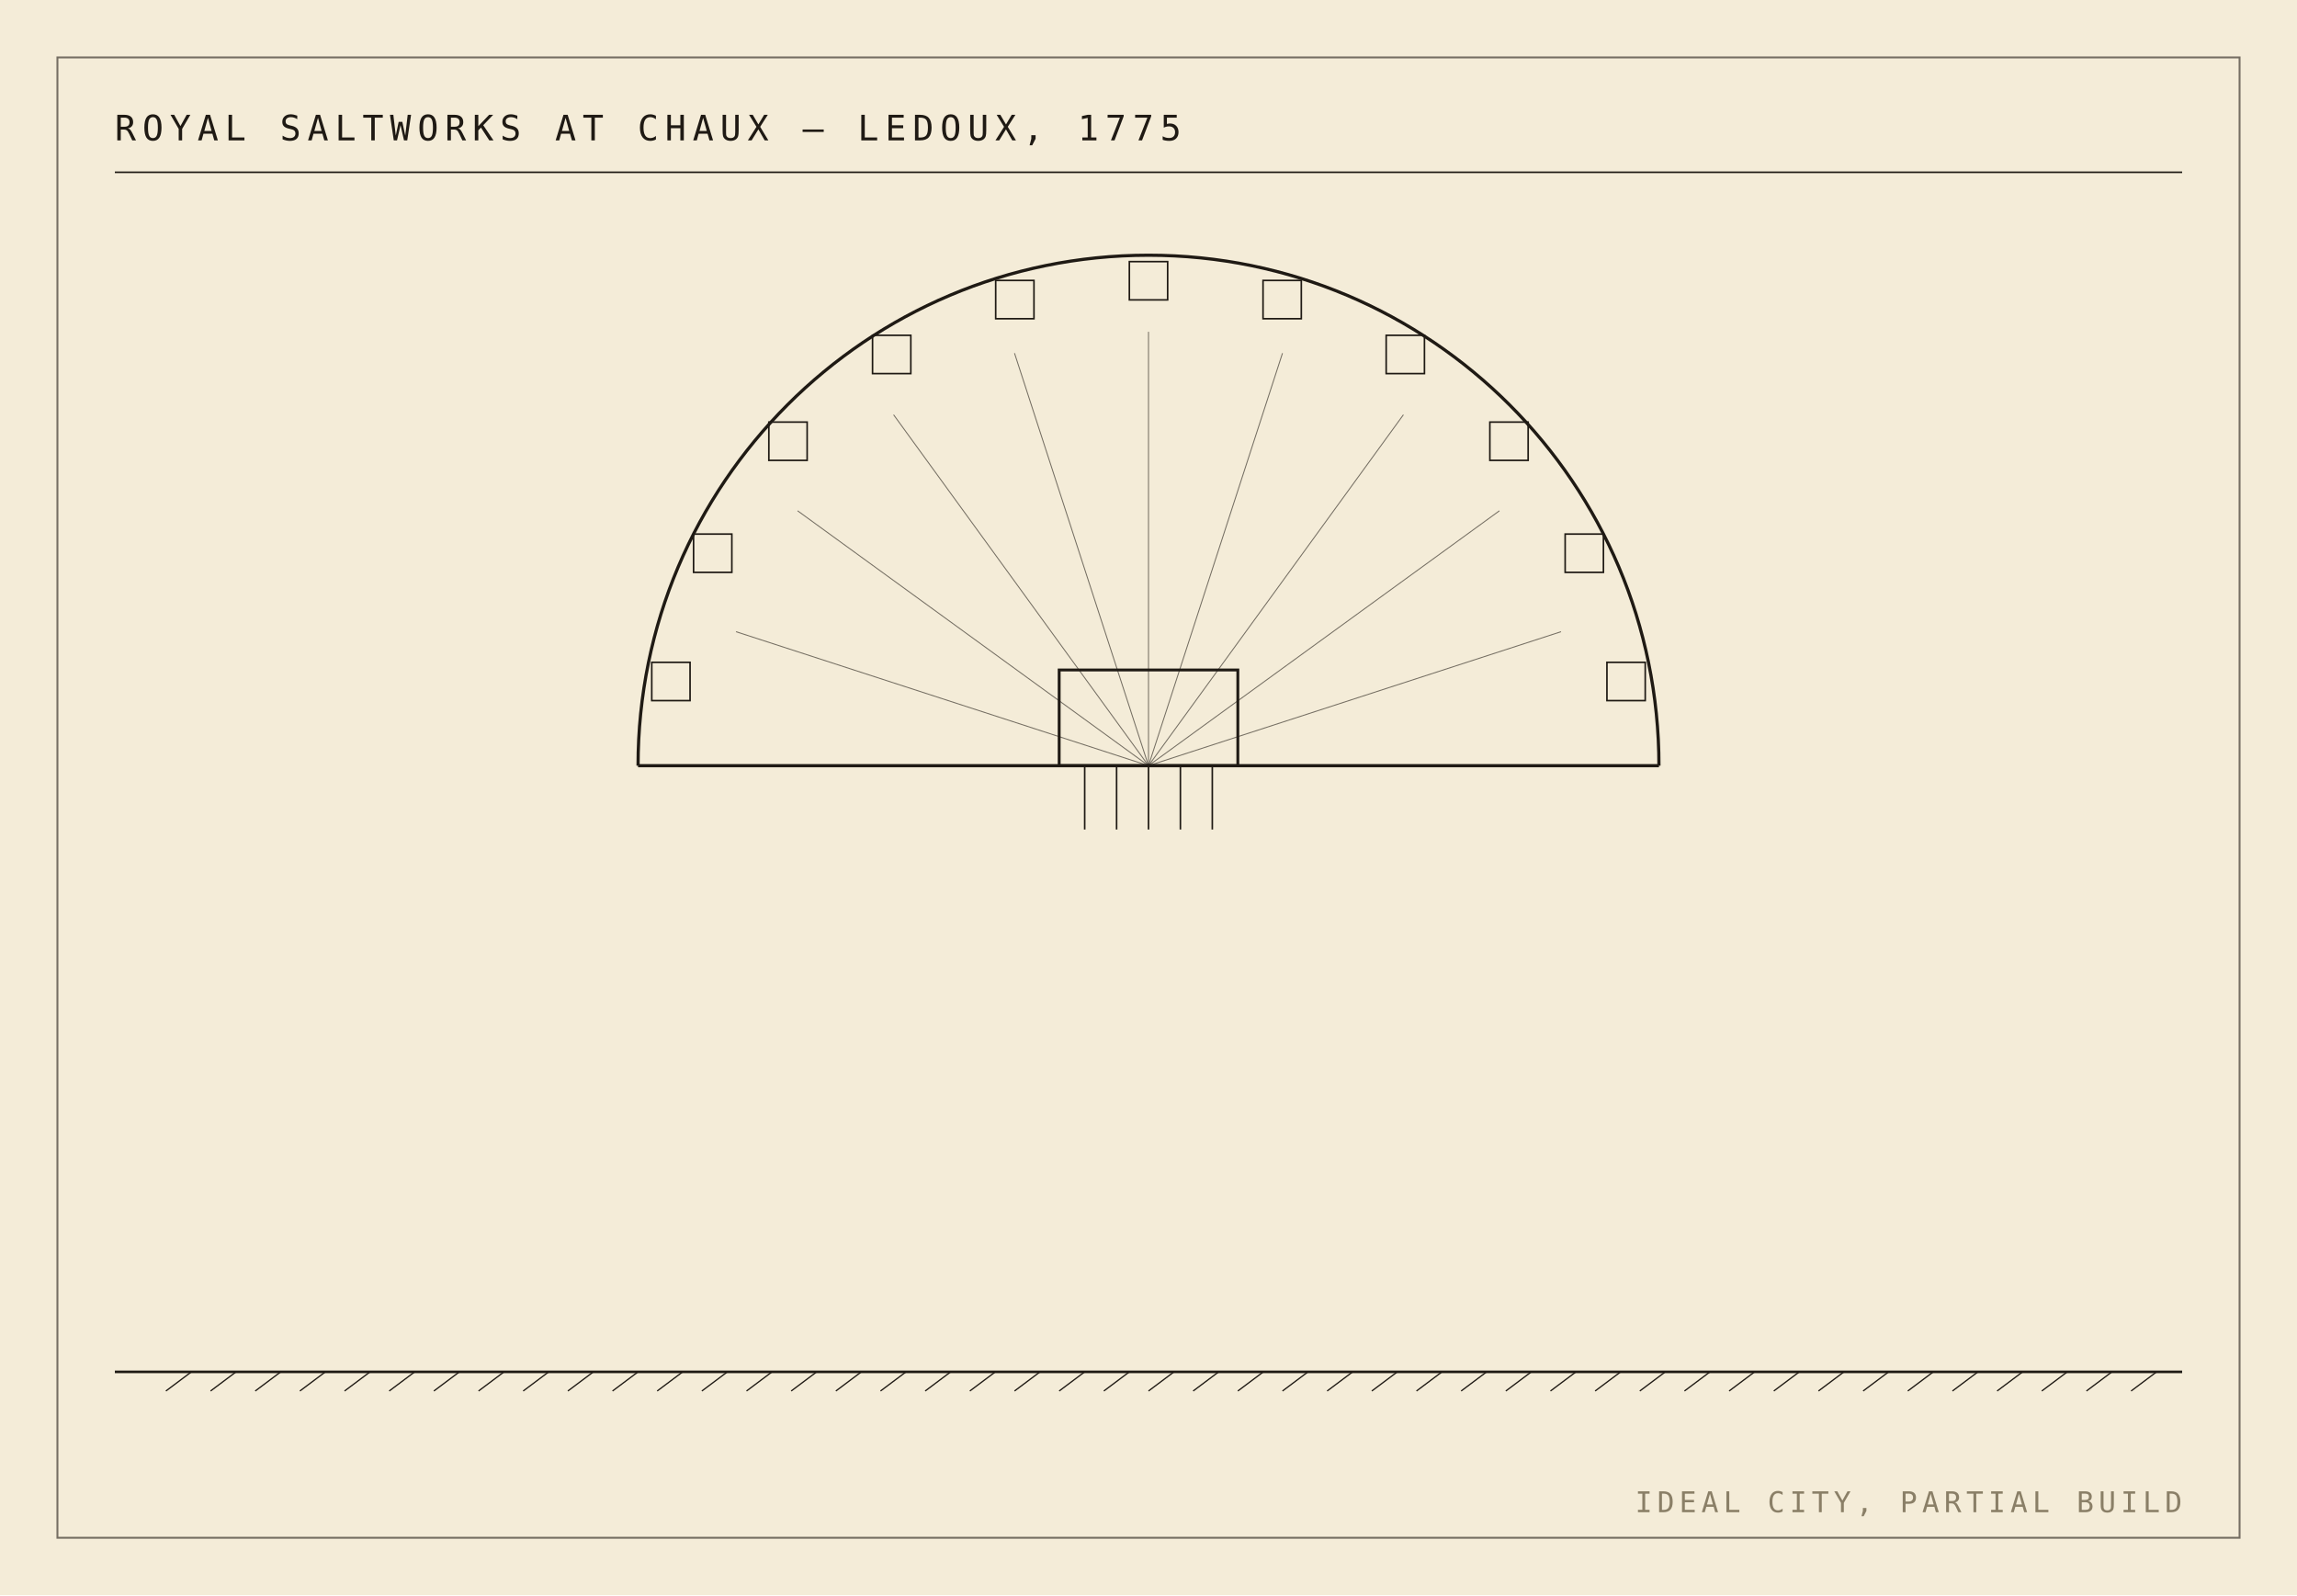
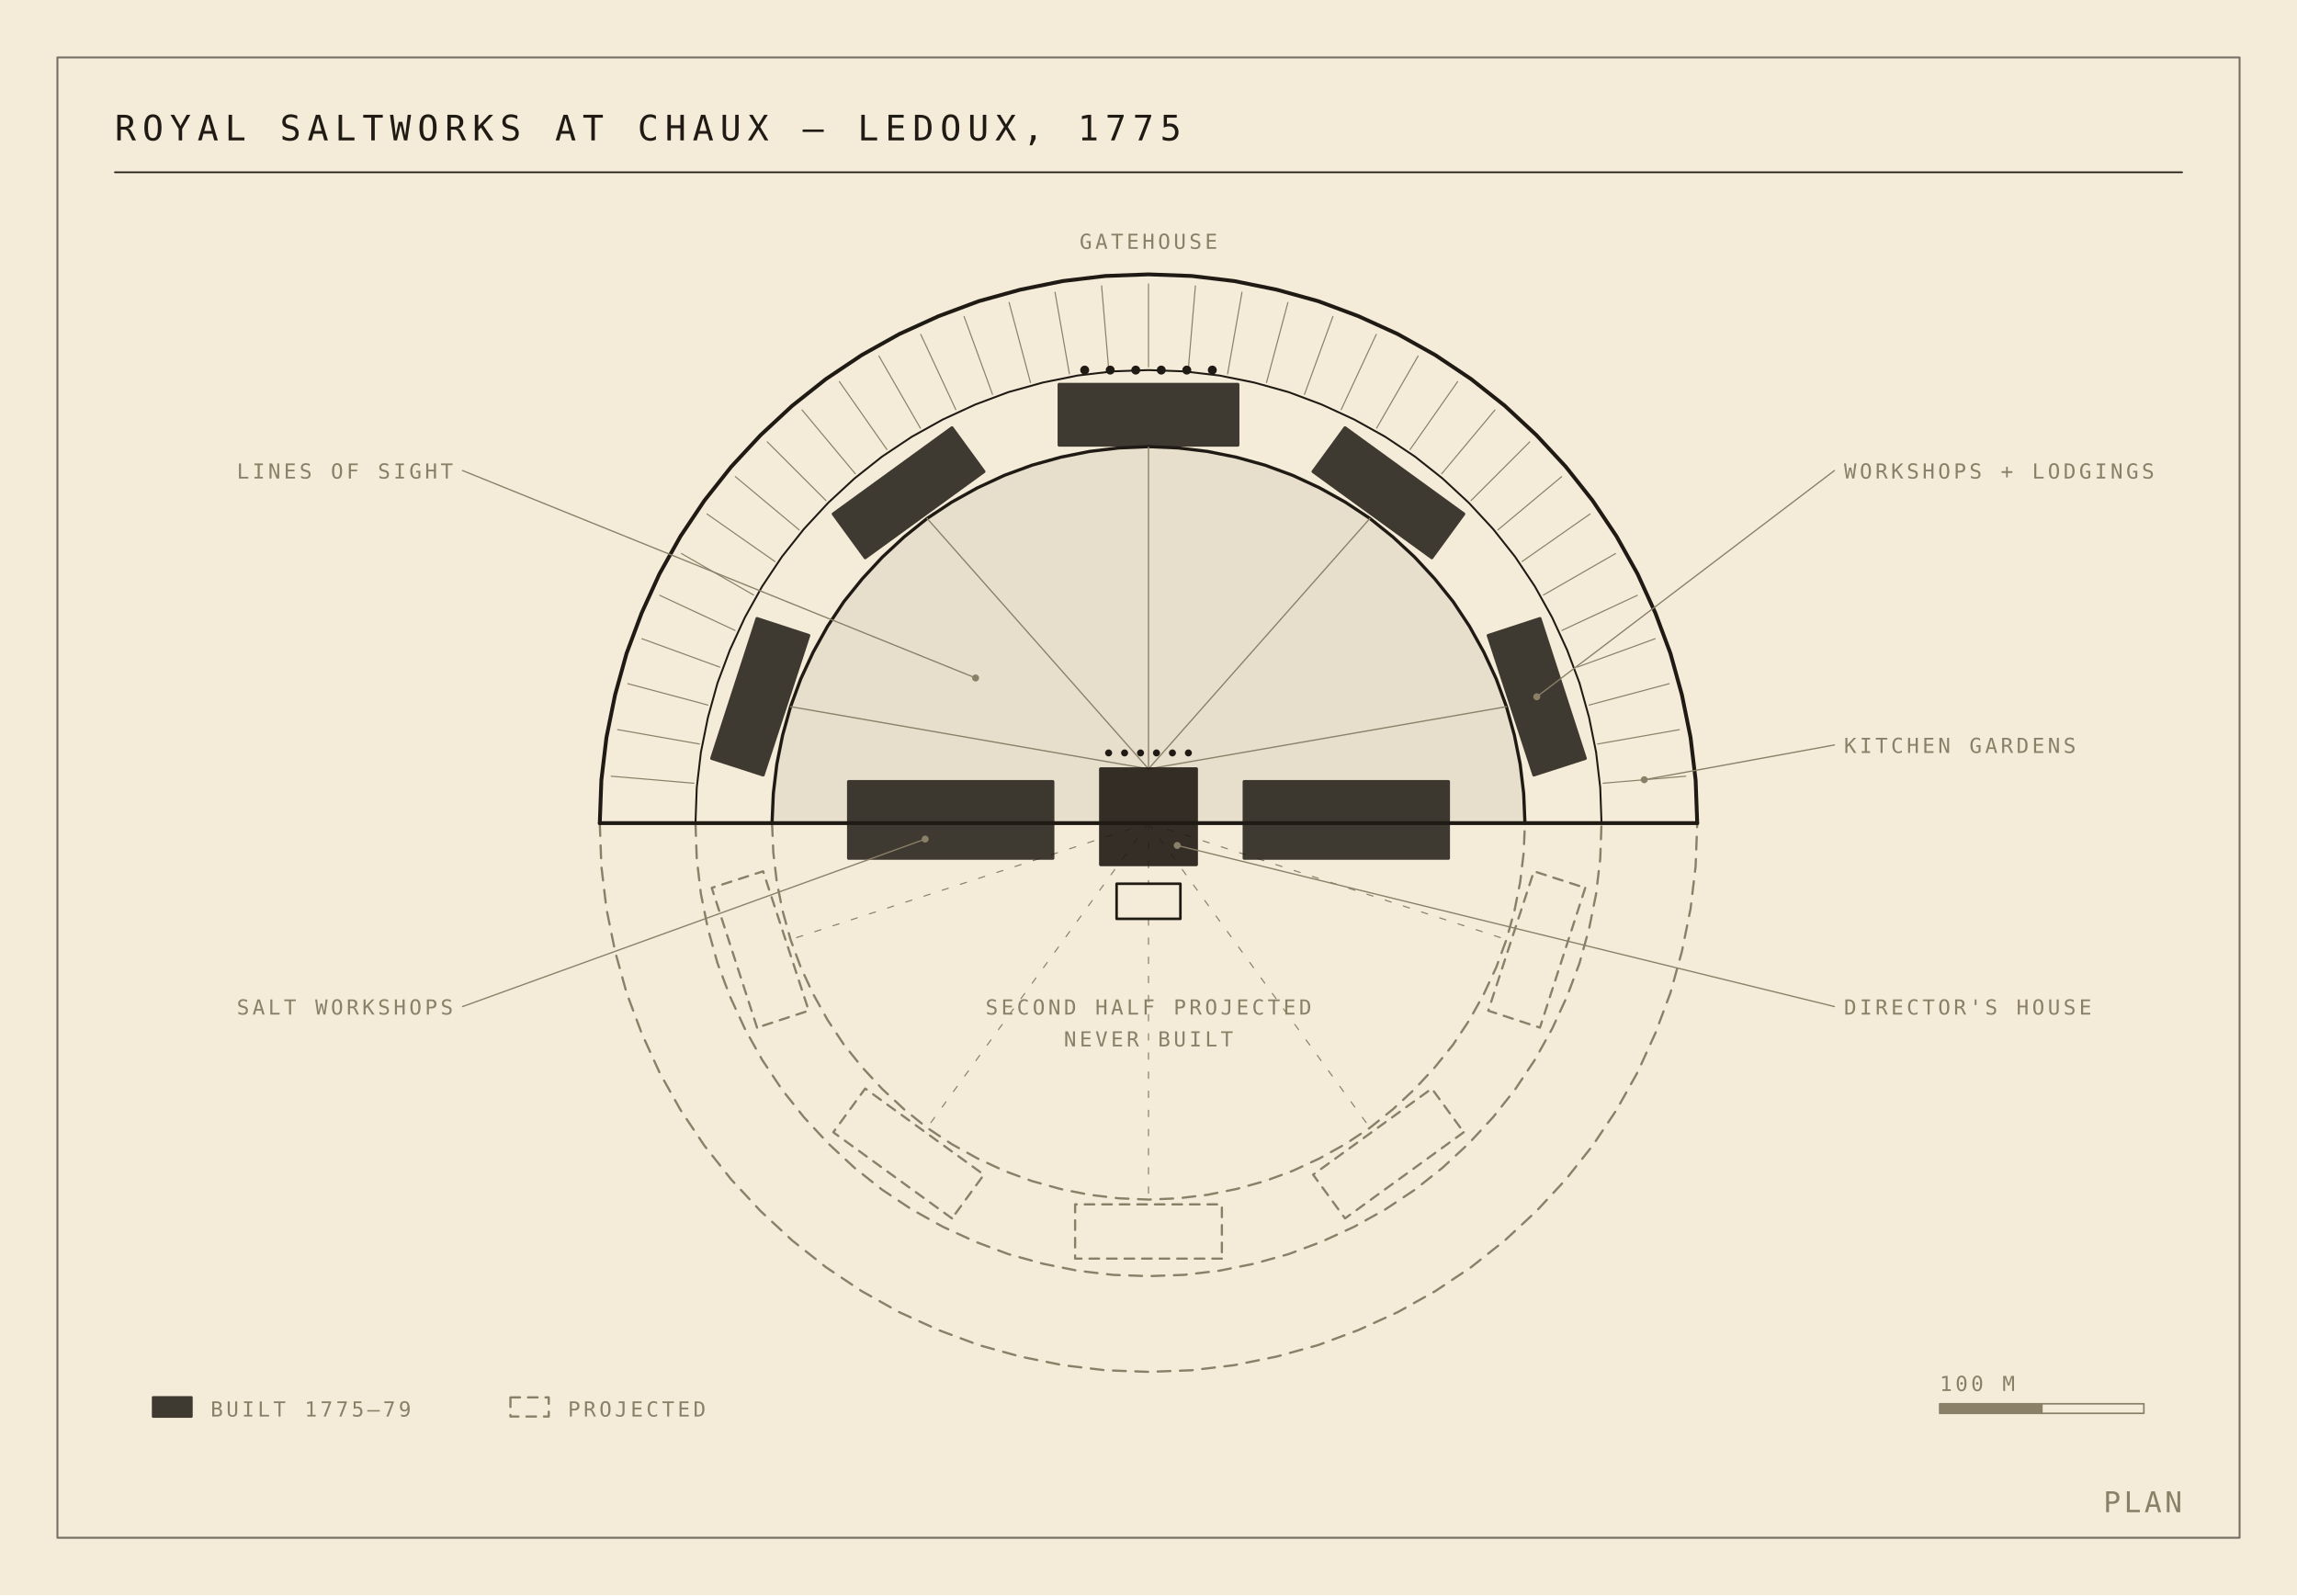
- <svg xmlns="http://www.w3.org/2000/svg" viewBox="0 0 720 500" width="720" height="500">
-   <rect x="0" y="0" width="720" height="500" fill="#f4ecd8" />
+ <svg xmlns="http://www.w3.org/2000/svg" viewBox="0 0 720 500" width="720" height="500" stroke-linejoin="round" stroke-linecap="round">
+   <rect x="0" y="0" width="720" height="500" fill="#f4ecd8" stroke="none" />
+   <polyline points="242,258 242.4,267.3 243.5,276.5 245.3,285.5 247.8,294.5 251,303.2 254.9,311.6 259.4,319.7 264.5,327.4 270.3,334.6 276.6,341.4 283.4,347.7 290.6,353.5 298.3,358.6 306.4,363.1 314.8,367 323.5,370.2 332.5,372.7 341.5,374.5 350.7,375.6 360,376 369.3,375.6 378.5,374.5 387.5,372.7 396.5,370.2 405.2,367 413.6,363.1 421.7,358.6 429.4,353.5 436.6,347.7 443.4,341.4 449.7,334.6 455.5,327.4 460.6,319.7 465.1,311.6 469,303.2 472.2,294.5 474.7,285.5 476.5,276.5 477.6,267.3 478,258" fill="none" stroke="#8a7f67" stroke-width="0.7" stroke-dasharray="4 3" />
+   <polyline points="218,258 218.4,269.1 219.7,280.2 221.9,291.1 224.9,301.9 228.8,312.3 233.5,322.5 238.9,332.2 245.1,341.5 252,350.2 259.6,358.4 267.8,366 276.5,372.9 285.8,379.1 295.5,384.5 305.7,389.2 316.1,393.1 326.9,396.1 337.8,398.3 348.9,399.6 360,400 371.1,399.6 382.2,398.3 393.1,396.1 403.9,393.1 414.3,389.2 424.5,384.5 434.2,379.1 443.5,372.9 452.2,366 460.4,358.4 468,350.2 474.9,341.5 481.1,332.2 486.5,322.5 491.2,312.3 495.1,301.9 498.1,291.1 500.3,280.2 501.6,269.1 502,258" fill="none" stroke="#8a7f67" stroke-width="0.7" stroke-dasharray="4 3" />
+   <polyline points="188,258 188.5,271.5 190.1,284.9 192.8,298.2 196.4,311.2 201.1,323.8 206.7,336.1 213.3,347.9 220.8,359.1 229.2,369.7 238.4,379.6 248.3,388.8 258.9,397.2 270.1,404.7 281.9,411.3 294.2,416.9 306.8,421.6 319.8,425.2 333.1,427.9 346.5,429.5 360,430 373.5,429.5 386.9,427.9 400.2,425.2 413.2,421.6 425.8,416.9 438.1,411.3 449.9,404.7 461.1,397.2 471.7,388.8 481.6,379.6 490.8,369.7 499.2,359.1 506.7,347.9 513.3,336.1 518.9,323.8 523.6,311.2 527.2,298.2 529.9,284.9 531.5,271.5 532,258" fill="none" stroke="#8a7f67" stroke-width="0.7" stroke-dasharray="4 3" />
+   <polygon points="237.3,322.1 223.1,278.3 239.2,273.1 253.5,316.8" fill="none" stroke="#8a7f67" stroke-width="0.7" stroke-dasharray="3 2.5" />
+   <line x1="360" y1="258" x2="247.8" y2="294.5" fill="none" stroke="#8a7f67" stroke-width="0.35" stroke-dasharray="2 4" />
+   <polygon points="298.4,381.9 261.2,354.9 271.2,341.2 308.4,368.2" fill="none" stroke="#8a7f67" stroke-width="0.7" stroke-dasharray="3 2.5" />
+   <line x1="360" y1="258" x2="290.6" y2="353.5" fill="none" stroke="#8a7f67" stroke-width="0.35" stroke-dasharray="2 4" />
+   <polygon points="383,394.5 337,394.5 337,377.5 383,377.5" fill="none" stroke="#8a7f67" stroke-width="0.7" stroke-dasharray="3 2.5" />
+   <line x1="360" y1="258" x2="360" y2="376" fill="none" stroke="#8a7f67" stroke-width="0.35" stroke-dasharray="2 4" />
+   <polygon points="458.8,354.9 421.6,381.9 411.6,368.2 448.8,341.2" fill="none" stroke="#8a7f67" stroke-width="0.7" stroke-dasharray="3 2.5" />
+   <line x1="360" y1="258" x2="429.4" y2="353.5" fill="none" stroke="#8a7f67" stroke-width="0.35" stroke-dasharray="2 4" />
+   <polygon points="496.9,278.3 482.7,322.1 466.5,316.8 480.8,273.1" fill="none" stroke="#8a7f67" stroke-width="0.7" stroke-dasharray="3 2.5" />
+   <line x1="360" y1="258" x2="472.2" y2="294.5" fill="none" stroke="#8a7f67" stroke-width="0.35" stroke-dasharray="2 4" />
+   <text x="360" y="318" font-family="'IBM Plex Mono', ui-monospace, Menlo, Consolas, monospace" font-size="6.5" fill="#8a7f67" text-anchor="middle" letter-spacing="1">SECOND HALF PROJECTED</text>
+   <text x="360" y="328" font-family="'IBM Plex Mono', ui-monospace, Menlo, Consolas, monospace" font-size="6.5" fill="#8a7f67" text-anchor="middle" letter-spacing="1">NEVER BUILT</text>
+   <polygon points="478,258 477.6,248.7 476.5,239.5 474.7,230.5 472.2,221.5 469,212.8 465.1,204.4 460.6,196.3 455.5,188.6 449.7,181.4 443.4,174.6 436.6,168.3 429.4,162.5 421.7,157.4 413.6,152.9 405.2,149 396.5,145.8 387.5,143.3 378.5,141.5 369.3,140.4 360,140 350.7,140.4 341.5,141.5 332.5,143.3 323.5,145.8 314.8,149 306.4,152.9 298.3,157.4 290.6,162.5 283.4,168.3 276.6,174.6 270.3,181.4 264.5,188.6 259.4,196.3 254.9,204.4 251,212.8 247.8,221.5 245.3,230.5 243.5,239.5 242.4,248.7 242,258" fill="#1f1a14" fill-opacity="0.06" />
+   <line x1="503" y1="258" x2="529" y2="258" fill="none" stroke="#8a7f67" stroke-width="0.35" />
+   <line x1="502.5" y1="245.5" x2="528.4" y2="243.3" fill="none" stroke="#8a7f67" stroke-width="0.35" />
+   <line x1="500.8" y1="233.2" x2="526.4" y2="228.7" fill="none" stroke="#8a7f67" stroke-width="0.35" />
+   <line x1="498.1" y1="221" x2="523.2" y2="214.3" fill="none" stroke="#8a7f67" stroke-width="0.35" />
+   <line x1="494.4" y1="209.1" x2="518.8" y2="200.2" fill="none" stroke="#8a7f67" stroke-width="0.35" />
+   <line x1="489.6" y1="197.6" x2="513.2" y2="186.6" fill="none" stroke="#8a7f67" stroke-width="0.35" />
+   <line x1="483.8" y1="186.5" x2="506.4" y2="173.5" fill="none" stroke="#8a7f67" stroke-width="0.35" />
+   <line x1="477.1" y1="176" x2="498.4" y2="161.1" fill="none" stroke="#8a7f67" stroke-width="0.35" />
+   <line x1="469.5" y1="166.1" x2="489.5" y2="149.4" fill="none" stroke="#8a7f67" stroke-width="0.35" />
+   <line x1="461.1" y1="156.9" x2="479.5" y2="138.5" fill="none" stroke="#8a7f67" stroke-width="0.35" />
+   <line x1="451.9" y1="148.5" x2="468.6" y2="128.5" fill="none" stroke="#8a7f67" stroke-width="0.35" />
+   <line x1="442" y1="140.9" x2="456.9" y2="119.6" fill="none" stroke="#8a7f67" stroke-width="0.35" />
+   <line x1="431.5" y1="134.2" x2="444.5" y2="111.6" fill="none" stroke="#8a7f67" stroke-width="0.35" />
+   <line x1="420.4" y1="128.4" x2="431.4" y2="104.8" fill="none" stroke="#8a7f67" stroke-width="0.35" />
+   <line x1="408.9" y1="123.6" x2="417.8" y2="99.2" fill="none" stroke="#8a7f67" stroke-width="0.35" />
+   <line x1="397" y1="119.9" x2="403.7" y2="94.8" fill="none" stroke="#8a7f67" stroke-width="0.35" />
+   <line x1="384.8" y1="117.2" x2="389.3" y2="91.6" fill="none" stroke="#8a7f67" stroke-width="0.35" />
+   <line x1="372.5" y1="115.5" x2="374.7" y2="89.6" fill="none" stroke="#8a7f67" stroke-width="0.35" />
+   <line x1="360" y1="115" x2="360" y2="89" fill="none" stroke="#8a7f67" stroke-width="0.35" />
+   <line x1="347.5" y1="115.5" x2="345.3" y2="89.6" fill="none" stroke="#8a7f67" stroke-width="0.35" />
+   <line x1="335.2" y1="117.2" x2="330.7" y2="91.6" fill="none" stroke="#8a7f67" stroke-width="0.35" />
+   <line x1="323" y1="119.9" x2="316.3" y2="94.8" fill="none" stroke="#8a7f67" stroke-width="0.35" />
+   <line x1="311.1" y1="123.6" x2="302.2" y2="99.2" fill="none" stroke="#8a7f67" stroke-width="0.35" />
+   <line x1="299.6" y1="128.4" x2="288.6" y2="104.8" fill="none" stroke="#8a7f67" stroke-width="0.35" />
+   <line x1="288.5" y1="134.2" x2="275.5" y2="111.6" fill="none" stroke="#8a7f67" stroke-width="0.35" />
+   <line x1="278" y1="140.9" x2="263.1" y2="119.6" fill="none" stroke="#8a7f67" stroke-width="0.35" />
+   <line x1="268.1" y1="148.5" x2="251.4" y2="128.5" fill="none" stroke="#8a7f67" stroke-width="0.35" />
+   <line x1="258.9" y1="156.9" x2="240.5" y2="138.5" fill="none" stroke="#8a7f67" stroke-width="0.35" />
+   <line x1="250.5" y1="166.1" x2="230.5" y2="149.4" fill="none" stroke="#8a7f67" stroke-width="0.35" />
+   <line x1="242.9" y1="176" x2="221.6" y2="161.1" fill="none" stroke="#8a7f67" stroke-width="0.35" />
+   <line x1="236.2" y1="186.5" x2="213.6" y2="173.5" fill="none" stroke="#8a7f67" stroke-width="0.35" />
+   <line x1="230.4" y1="197.6" x2="206.8" y2="186.6" fill="none" stroke="#8a7f67" stroke-width="0.35" />
+   <line x1="225.6" y1="209.1" x2="201.2" y2="200.2" fill="none" stroke="#8a7f67" stroke-width="0.35" />
+   <line x1="221.9" y1="221" x2="196.8" y2="214.3" fill="none" stroke="#8a7f67" stroke-width="0.35" />
+   <line x1="219.2" y1="233.2" x2="193.6" y2="228.7" fill="none" stroke="#8a7f67" stroke-width="0.35" />
+   <line x1="217.5" y1="245.5" x2="191.6" y2="243.3" fill="none" stroke="#8a7f67" stroke-width="0.35" />
+   <line x1="217" y1="258" x2="191" y2="258" fill="none" stroke="#8a7f67" stroke-width="0.35" />
+   <polyline points="478,258 477.6,248.7 476.5,239.5 474.7,230.5 472.2,221.5 469,212.8 465.1,204.4 460.6,196.3 455.5,188.6 449.7,181.4 443.4,174.6 436.6,168.3 429.4,162.5 421.7,157.4 413.6,152.9 405.2,149 396.5,145.8 387.5,143.3 378.5,141.5 369.3,140.4 360,140 350.7,140.4 341.5,141.5 332.5,143.3 323.5,145.8 314.8,149 306.4,152.9 298.3,157.4 290.6,162.5 283.4,168.3 276.6,174.6 270.3,181.4 264.5,188.6 259.4,196.3 254.9,204.4 251,212.8 247.8,221.5 245.3,230.5 243.5,239.5 242.4,248.7 242,258" fill="none" stroke="#1f1a14" stroke-width="1" />
+   <polyline points="502,258 501.6,246.9 500.3,235.8 498.1,224.9 495.1,214.1 491.2,203.7 486.5,193.5 481.1,183.8 474.9,174.5 468,165.8 460.4,157.6 452.2,150 443.5,143.1 434.2,136.9 424.5,131.5 414.3,126.8 403.9,122.9 393.1,119.9 382.2,117.7 371.1,116.4 360,116 348.9,116.4 337.8,117.7 326.9,119.9 316.1,122.9 305.7,126.8 295.5,131.5 285.8,136.9 276.5,143.1 267.8,150 259.6,157.6 252,165.8 245.1,174.5 238.9,183.8 233.5,193.5 228.8,203.7 224.9,214.1 221.9,224.9 219.7,235.8 218.4,246.9 218,258" fill="none" stroke="#1f1a14" stroke-width="0.6" />
+   <polyline points="532,258 531.5,244.5 529.9,231.1 527.2,217.8 523.6,204.8 518.9,192.2 513.3,179.9 506.7,168.1 499.2,156.9 490.8,146.3 481.6,136.4 471.7,127.2 461.1,118.8 449.9,111.3 438.1,104.7 425.8,99.1 413.2,94.4 400.2,90.8 386.9,88.1 373.5,86.5 360,86 346.5,86.5 333.1,88.1 319.8,90.8 306.8,94.4 294.2,99.1 281.9,104.7 270.1,111.3 258.9,118.8 248.3,127.2 238.4,136.4 229.2,146.3 220.8,156.9 213.3,168.1 206.7,179.9 201.1,192.2 196.4,204.8 192.8,217.8 190.1,231.1 188.5,244.5 188,258" fill="none" stroke="#1f1a14" stroke-width="1.2" />
+   <line x1="188" y1="258" x2="532" y2="258" fill="none" stroke="#1f1a14" stroke-width="1.2" />
+   <line x1="360" y1="241" x2="472.2" y2="221.5" fill="none" stroke="#8a7f67" stroke-width="0.4" />
+   <polygon points="482.7,193.9 496.9,237.7 480.8,242.9 466.5,199.2" fill="#1f1a14" stroke="#1f1a14" stroke-width="1" opacity="0.85" />
+   <line x1="360" y1="241" x2="429.4" y2="162.5" fill="none" stroke="#8a7f67" stroke-width="0.4" />
+   <polygon points="421.6,134.1 458.8,161.1 448.8,174.8 411.6,147.8" fill="#1f1a14" stroke="#1f1a14" stroke-width="1" opacity="0.85" />
+   <line x1="360" y1="241" x2="360" y2="140" fill="none" stroke="#8a7f67" stroke-width="0.4" />
+   <polygon points="332,120.5 388,120.5 388,139.5 332,139.5" fill="#1f1a14" stroke="#1f1a14" stroke-width="1" opacity="0.85" />
+   <line x1="360" y1="241" x2="290.6" y2="162.5" fill="none" stroke="#8a7f67" stroke-width="0.4" />
+   <polygon points="261.2,161.1 298.4,134.1 308.4,147.8 271.2,174.8" fill="#1f1a14" stroke="#1f1a14" stroke-width="1" opacity="0.85" />
+   <line x1="360" y1="241" x2="247.8" y2="221.5" fill="none" stroke="#8a7f67" stroke-width="0.4" />
+   <polygon points="223.1,237.7 237.3,193.9 253.5,199.2 239.2,242.9" fill="#1f1a14" stroke="#1f1a14" stroke-width="1" opacity="0.85" />
+   <circle cx="340" cy="116" r="1.4" fill="#1f1a14" stroke="none" />
+   <circle cx="347.5" cy="236" r="1.1" fill="#1f1a14" stroke="none" />
+   <circle cx="348" cy="116" r="1.4" fill="#1f1a14" stroke="none" />
+   <circle cx="352.5" cy="236" r="1.1" fill="#1f1a14" stroke="none" />
+   <circle cx="356" cy="116" r="1.4" fill="#1f1a14" stroke="none" />
+   <circle cx="357.5" cy="236" r="1.1" fill="#1f1a14" stroke="none" />
+   <circle cx="364" cy="116" r="1.4" fill="#1f1a14" stroke="none" />
+   <circle cx="362.5" cy="236" r="1.1" fill="#1f1a14" stroke="none" />
+   <circle cx="372" cy="116" r="1.4" fill="#1f1a14" stroke="none" />
+   <circle cx="367.5" cy="236" r="1.1" fill="#1f1a14" stroke="none" />
+   <circle cx="380" cy="116" r="1.4" fill="#1f1a14" stroke="none" />
+   <circle cx="372.5" cy="236" r="1.1" fill="#1f1a14" stroke="none" />
+   <rect x="345" y="241" width="30" height="30" fill="#1f1a14" stroke="#1f1a14" stroke-width="1" opacity="0.9" />
+   <rect x="266" y="245" width="64" height="24" fill="#1f1a14" stroke="#1f1a14" stroke-width="1" opacity="0.85" />
+   <rect x="390" y="245" width="64" height="24" fill="#1f1a14" stroke="#1f1a14" stroke-width="1" opacity="0.85" />
+   <rect x="350" y="277" width="20" height="11" fill="#f4ecd8" stroke="#1f1a14" stroke-width="0.8" />
+   <text x="360" y="78" font-family="'IBM Plex Mono', ui-monospace, Menlo, Consolas, monospace" font-size="6.5" fill="#8a7f67" text-anchor="middle" letter-spacing="1">GATEHOUSE</text>
+   <line x1="575" y1="147.5" x2="481.7" y2="218.4" fill="none" stroke="#8a7f67" stroke-width="0.4" />
+   <circle cx="481.7" cy="218.4" r="1.1" fill="#8a7f67" stroke="none" />
+   <text x="578" y="150" font-family="'IBM Plex Mono', ui-monospace, Menlo, Consolas, monospace" font-size="6.5" fill="#8a7f67" text-anchor="start" letter-spacing="1">WORKSHOPS + LODGINGS</text>
+   <line x1="575" y1="233.5" x2="515.4" y2="244.4" fill="none" stroke="#8a7f67" stroke-width="0.4" />
+   <circle cx="515.4" cy="244.4" r="1.1" fill="#8a7f67" stroke="none" />
+   <text x="578" y="236" font-family="'IBM Plex Mono', ui-monospace, Menlo, Consolas, monospace" font-size="6.5" fill="#8a7f67" text-anchor="start" letter-spacing="1">KITCHEN GARDENS</text>
+   <line x1="575" y1="315.5" x2="369" y2="265" fill="none" stroke="#8a7f67" stroke-width="0.4" />
+   <circle cx="369" cy="265" r="1.1" fill="#8a7f67" stroke="none" />
+   <text x="578" y="318" font-family="'IBM Plex Mono', ui-monospace, Menlo, Consolas, monospace" font-size="6.5" fill="#8a7f67" text-anchor="start" letter-spacing="1">DIRECTOR'S HOUSE</text>
+   <line x1="145" y1="147.5" x2="305.8" y2="212.5" fill="none" stroke="#8a7f67" stroke-width="0.4" />
+   <circle cx="305.8" cy="212.5" r="1.1" fill="#8a7f67" stroke="none" />
+   <text x="142" y="150" font-family="'IBM Plex Mono', ui-monospace, Menlo, Consolas, monospace" font-size="6.5" fill="#8a7f67" text-anchor="end" letter-spacing="1">LINES OF SIGHT</text>
+   <line x1="145" y1="315.5" x2="290" y2="263" fill="none" stroke="#8a7f67" stroke-width="0.4" />
+   <circle cx="290" cy="263" r="1.1" fill="#8a7f67" stroke="none" />
+   <text x="142" y="318" font-family="'IBM Plex Mono', ui-monospace, Menlo, Consolas, monospace" font-size="6.5" fill="#8a7f67" text-anchor="end" letter-spacing="1">SALT WORKSHOPS</text>
+   <rect x="48" y="438" width="12" height="6" fill="#1f1a14" stroke="#1f1a14" stroke-width="0.8" opacity="0.85" />
+   <text x="66" y="444" font-family="'IBM Plex Mono', ui-monospace, Menlo, Consolas, monospace" font-size="6.5" fill="#8a7f67" text-anchor="start" letter-spacing="1">BUILT 1775–79</text>
+   <rect x="160" y="438" width="12" height="6" fill="none" stroke="#8a7f67" stroke-width="0.7" stroke-dasharray="3 2.5" />
+   <text x="178" y="444" font-family="'IBM Plex Mono', ui-monospace, Menlo, Consolas, monospace" font-size="6.5" fill="#8a7f67" text-anchor="start" letter-spacing="1">PROJECTED</text>
+   <rect x="608" y="440" width="32" height="3" fill="#8a7f67" stroke="#8a7f67" stroke-width="0.5" />
+   <rect x="640" y="440" width="32" height="3" fill="none" stroke="#8a7f67" stroke-width="0.5" />
+   <text x="608" y="436" font-family="'IBM Plex Mono', ui-monospace, Menlo, Consolas, monospace" font-size="6.5" fill="#8a7f67" text-anchor="start" letter-spacing="1">100 M</text>
  <rect x="18" y="18" width="684" height="464" fill="none" stroke="#1f1a14" stroke-width="0.6" opacity="0.6" />
-   <text x="36" y="44" font-family="IBM Plex Mono, monospace" font-size="11" fill="#1f1a14" letter-spacing="2">
-     ROYAL SALTWORKS AT CHAUX — LEDOUX, 1775
-   </text>
-   <line x1="36" y1="54" x2="684" y2="54" stroke="#1f1a14" stroke-width="0.5" />
-   <text x="684" y="474" font-family="IBM Plex Mono, monospace" font-size="9" fill="#8a7f67" text-anchor="end" letter-spacing="1.5">
-     IDEAL CITY, PARTIAL BUILD
-   </text>
-   <text x="36" y="474" font-family="IBM Plex Mono, monospace" font-size="9" fill="#8a7f67" letter-spacing="1.5">
-     
-   </text>
-   <line x1="36" y1="430" x2="684" y2="430" stroke="#1f1a14" stroke-width="0.8" />
-   <line x1="60" y1="430" x2="52" y2="436" stroke="#1f1a14" stroke-width="0.4" />
-   <line x1="74" y1="430" x2="66" y2="436" stroke="#1f1a14" stroke-width="0.4" />
-   <line x1="88" y1="430" x2="80" y2="436" stroke="#1f1a14" stroke-width="0.4" />
-   <line x1="102" y1="430" x2="94" y2="436" stroke="#1f1a14" stroke-width="0.4" />
-   <line x1="116" y1="430" x2="108" y2="436" stroke="#1f1a14" stroke-width="0.4" />
-   <line x1="130" y1="430" x2="122" y2="436" stroke="#1f1a14" stroke-width="0.4" />
-   <line x1="144" y1="430" x2="136" y2="436" stroke="#1f1a14" stroke-width="0.4" />
-   <line x1="158" y1="430" x2="150" y2="436" stroke="#1f1a14" stroke-width="0.4" />
-   <line x1="172" y1="430" x2="164" y2="436" stroke="#1f1a14" stroke-width="0.4" />
-   <line x1="186" y1="430" x2="178" y2="436" stroke="#1f1a14" stroke-width="0.4" />
-   <line x1="200" y1="430" x2="192" y2="436" stroke="#1f1a14" stroke-width="0.4" />
-   <line x1="214" y1="430" x2="206" y2="436" stroke="#1f1a14" stroke-width="0.4" />
-   <line x1="228" y1="430" x2="220" y2="436" stroke="#1f1a14" stroke-width="0.4" />
-   <line x1="242" y1="430" x2="234" y2="436" stroke="#1f1a14" stroke-width="0.4" />
-   <line x1="256" y1="430" x2="248" y2="436" stroke="#1f1a14" stroke-width="0.4" />
-   <line x1="270" y1="430" x2="262" y2="436" stroke="#1f1a14" stroke-width="0.4" />
-   <line x1="284" y1="430" x2="276" y2="436" stroke="#1f1a14" stroke-width="0.4" />
-   <line x1="298" y1="430" x2="290" y2="436" stroke="#1f1a14" stroke-width="0.4" />
-   <line x1="312" y1="430" x2="304" y2="436" stroke="#1f1a14" stroke-width="0.4" />
-   <line x1="326" y1="430" x2="318" y2="436" stroke="#1f1a14" stroke-width="0.4" />
-   <line x1="340" y1="430" x2="332" y2="436" stroke="#1f1a14" stroke-width="0.4" />
-   <line x1="354" y1="430" x2="346" y2="436" stroke="#1f1a14" stroke-width="0.4" />
-   <line x1="368" y1="430" x2="360" y2="436" stroke="#1f1a14" stroke-width="0.4" />
-   <line x1="382" y1="430" x2="374" y2="436" stroke="#1f1a14" stroke-width="0.4" />
-   <line x1="396" y1="430" x2="388" y2="436" stroke="#1f1a14" stroke-width="0.4" />
-   <line x1="410" y1="430" x2="402" y2="436" stroke="#1f1a14" stroke-width="0.4" />
-   <line x1="424" y1="430" x2="416" y2="436" stroke="#1f1a14" stroke-width="0.4" />
-   <line x1="438" y1="430" x2="430" y2="436" stroke="#1f1a14" stroke-width="0.4" />
-   <line x1="452" y1="430" x2="444" y2="436" stroke="#1f1a14" stroke-width="0.4" />
-   <line x1="466" y1="430" x2="458" y2="436" stroke="#1f1a14" stroke-width="0.4" />
-   <line x1="480" y1="430" x2="472" y2="436" stroke="#1f1a14" stroke-width="0.4" />
-   <line x1="494" y1="430" x2="486" y2="436" stroke="#1f1a14" stroke-width="0.4" />
-   <line x1="508" y1="430" x2="500" y2="436" stroke="#1f1a14" stroke-width="0.4" />
-   <line x1="522" y1="430" x2="514" y2="436" stroke="#1f1a14" stroke-width="0.4" />
-   <line x1="536" y1="430" x2="528" y2="436" stroke="#1f1a14" stroke-width="0.4" />
-   <line x1="550" y1="430" x2="542" y2="436" stroke="#1f1a14" stroke-width="0.4" />
-   <line x1="564" y1="430" x2="556" y2="436" stroke="#1f1a14" stroke-width="0.4" />
-   <line x1="578" y1="430" x2="570" y2="436" stroke="#1f1a14" stroke-width="0.4" />
-   <line x1="592" y1="430" x2="584" y2="436" stroke="#1f1a14" stroke-width="0.4" />
-   <line x1="606" y1="430" x2="598" y2="436" stroke="#1f1a14" stroke-width="0.4" />
-   <line x1="620" y1="430" x2="612" y2="436" stroke="#1f1a14" stroke-width="0.4" />
-   <line x1="634" y1="430" x2="626" y2="436" stroke="#1f1a14" stroke-width="0.4" />
-   <line x1="648" y1="430" x2="640" y2="436" stroke="#1f1a14" stroke-width="0.4" />
-   <line x1="662" y1="430" x2="654" y2="436" stroke="#1f1a14" stroke-width="0.4" />
-   <line x1="676" y1="430" x2="668" y2="436" stroke="#1f1a14" stroke-width="0.4" />
-   <path d="M 200.0 240 A 160 160 0 0 1 520.0 240" fill="none" stroke="#1f1a14" stroke-width="1" />
-   <line x1="200.0" y1="240" x2="520.0" y2="240" stroke="#1f1a14" stroke-width="1" />
-   <rect x="332.0" y="210" width="56" height="30" fill="none" stroke="#1f1a14" stroke-width="0.9" />
-   <line x1="340.0" y1="240" x2="340.0" y2="260" stroke="#1f1a14" stroke-width="0.5" />
-   <line x1="350.0" y1="240" x2="350.0" y2="260" stroke="#1f1a14" stroke-width="0.5" />
-   <line x1="360.0" y1="240" x2="360.0" y2="260" stroke="#1f1a14" stroke-width="0.5" />
-   <line x1="370.0" y1="240" x2="370.0" y2="260" stroke="#1f1a14" stroke-width="0.5" />
-   <line x1="380.0" y1="240" x2="380.0" y2="260" stroke="#1f1a14" stroke-width="0.5" />
-   <line x1="360.0" y1="240" x2="224.0" y2="240.0" stroke="#1f1a14" stroke-width="0.3" opacity="0.6" />
-   <line x1="360.0" y1="240" x2="230.7" y2="198.0" stroke="#1f1a14" stroke-width="0.3" opacity="0.6" />
-   <line x1="360.0" y1="240" x2="250.0" y2="160.1" stroke="#1f1a14" stroke-width="0.3" opacity="0.6" />
-   <line x1="360.0" y1="240" x2="280.1" y2="130.0" stroke="#1f1a14" stroke-width="0.3" opacity="0.6" />
-   <line x1="360.0" y1="240" x2="318.0" y2="110.7" stroke="#1f1a14" stroke-width="0.3" opacity="0.6" />
-   <line x1="360.0" y1="240" x2="360.0" y2="104.0" stroke="#1f1a14" stroke-width="0.3" opacity="0.6" />
-   <line x1="360.0" y1="240" x2="402.0" y2="110.7" stroke="#1f1a14" stroke-width="0.3" opacity="0.6" />
-   <line x1="360.0" y1="240" x2="439.9" y2="130.0" stroke="#1f1a14" stroke-width="0.3" opacity="0.6" />
-   <line x1="360.0" y1="240" x2="470.0" y2="160.1" stroke="#1f1a14" stroke-width="0.3" opacity="0.6" />
-   <line x1="360.0" y1="240" x2="489.3" y2="198.0" stroke="#1f1a14" stroke-width="0.3" opacity="0.6" />
-   <line x1="360.0" y1="240" x2="496.0" y2="240.0" stroke="#1f1a14" stroke-width="0.3" opacity="0.6" />
-   <rect x="204.3" y="207.6" width="12" height="12" fill="none" stroke="#1f1a14" stroke-width="0.5" />
-   <rect x="217.4" y="167.4" width="12" height="12" fill="none" stroke="#1f1a14" stroke-width="0.5" />
-   <rect x="241.0" y="132.3" width="12" height="12" fill="none" stroke="#1f1a14" stroke-width="0.5" />
-   <rect x="273.5" y="105.1" width="12" height="12" fill="none" stroke="#1f1a14" stroke-width="0.5" />
-   <rect x="312.1" y="87.9" width="12" height="12" fill="none" stroke="#1f1a14" stroke-width="0.5" />
-   <rect x="354.0" y="82.0" width="12" height="12" fill="none" stroke="#1f1a14" stroke-width="0.5" />
-   <rect x="395.9" y="87.9" width="12" height="12" fill="none" stroke="#1f1a14" stroke-width="0.5" />
-   <rect x="434.5" y="105.1" width="12" height="12" fill="none" stroke="#1f1a14" stroke-width="0.5" />
-   <rect x="467.0" y="132.3" width="12" height="12" fill="none" stroke="#1f1a14" stroke-width="0.5" />
-   <rect x="490.6" y="167.4" width="12" height="12" fill="none" stroke="#1f1a14" stroke-width="0.5" />
-   <rect x="503.7" y="207.6" width="12" height="12" fill="none" stroke="#1f1a14" stroke-width="0.5" />
+   <text x="36" y="44" font-family="'IBM Plex Mono', ui-monospace, Menlo, Consolas, monospace" font-size="11" fill="#1f1a14" text-anchor="start" letter-spacing="2">ROYAL SALTWORKS AT CHAUX — LEDOUX, 1775</text>
+   <line x1="36" y1="54" x2="684" y2="54" fill="none" stroke="#1f1a14" stroke-width="0.5" />
+   <text x="684" y="474" font-family="'IBM Plex Mono', ui-monospace, Menlo, Consolas, monospace" font-size="9" fill="#8a7f67" text-anchor="end" letter-spacing="1">PLAN</text>
+   <text x="36" y="474" font-family="'IBM Plex Mono', ui-monospace, Menlo, Consolas, monospace" font-size="9" fill="#8a7f67" text-anchor="start" letter-spacing="1" />
</svg>
